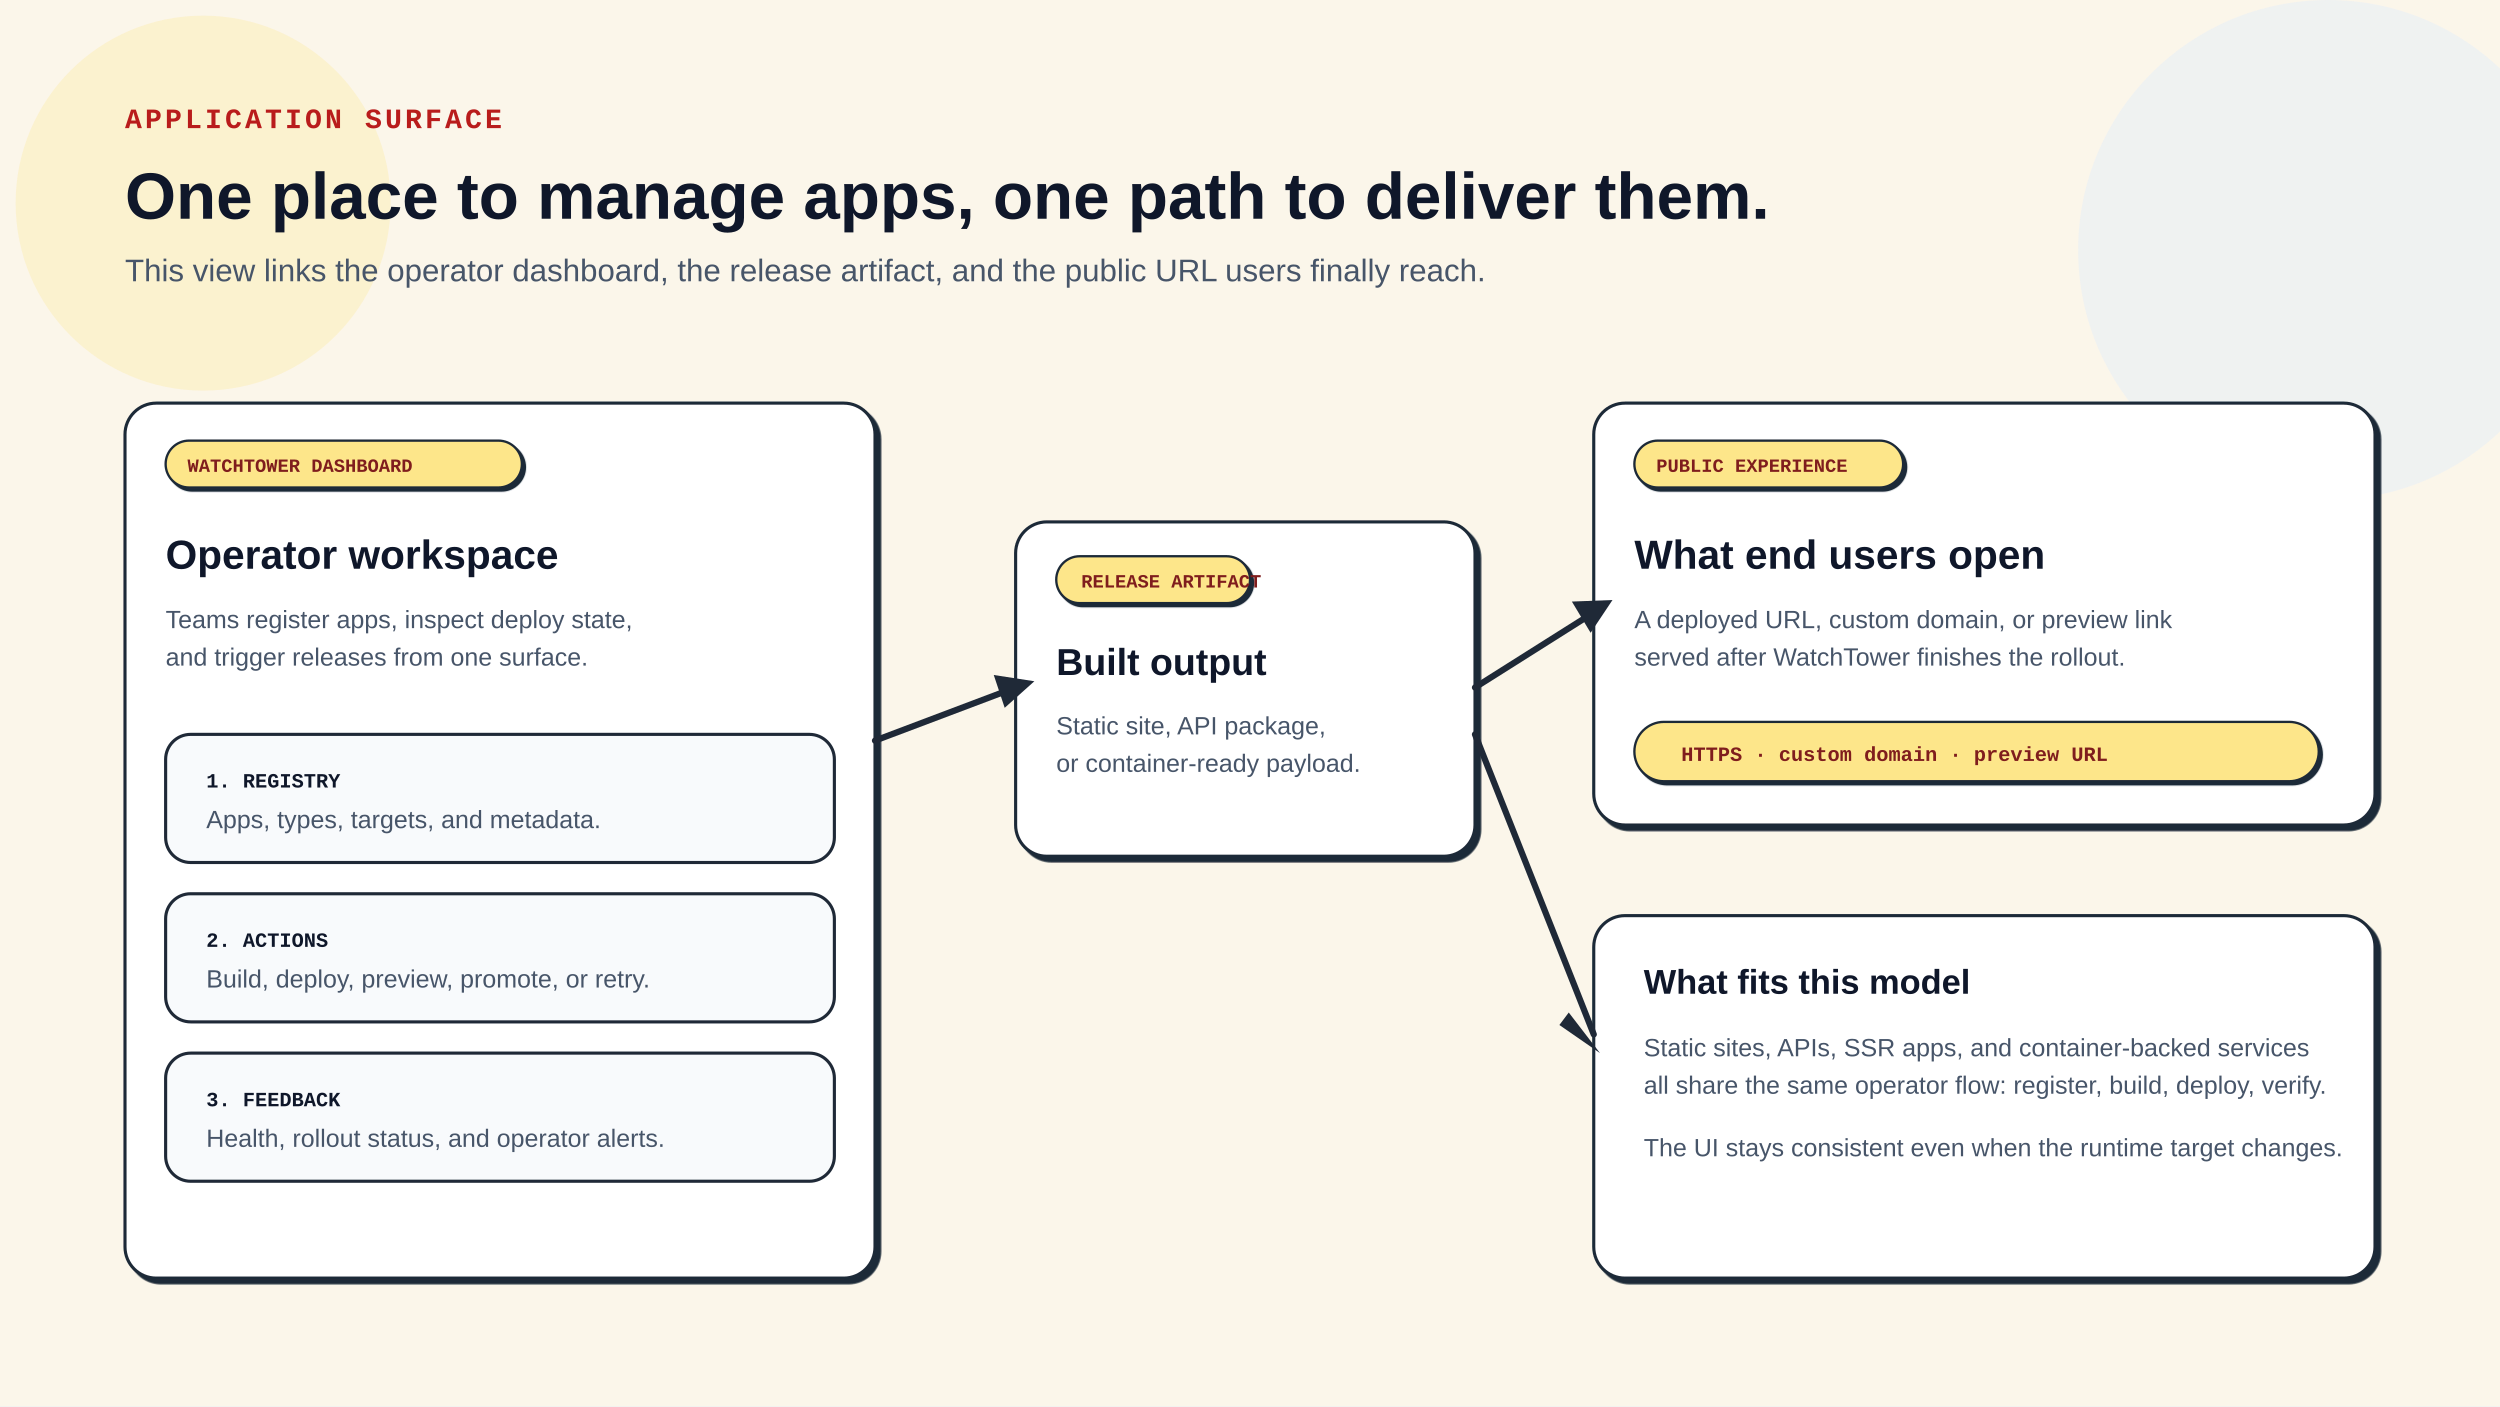
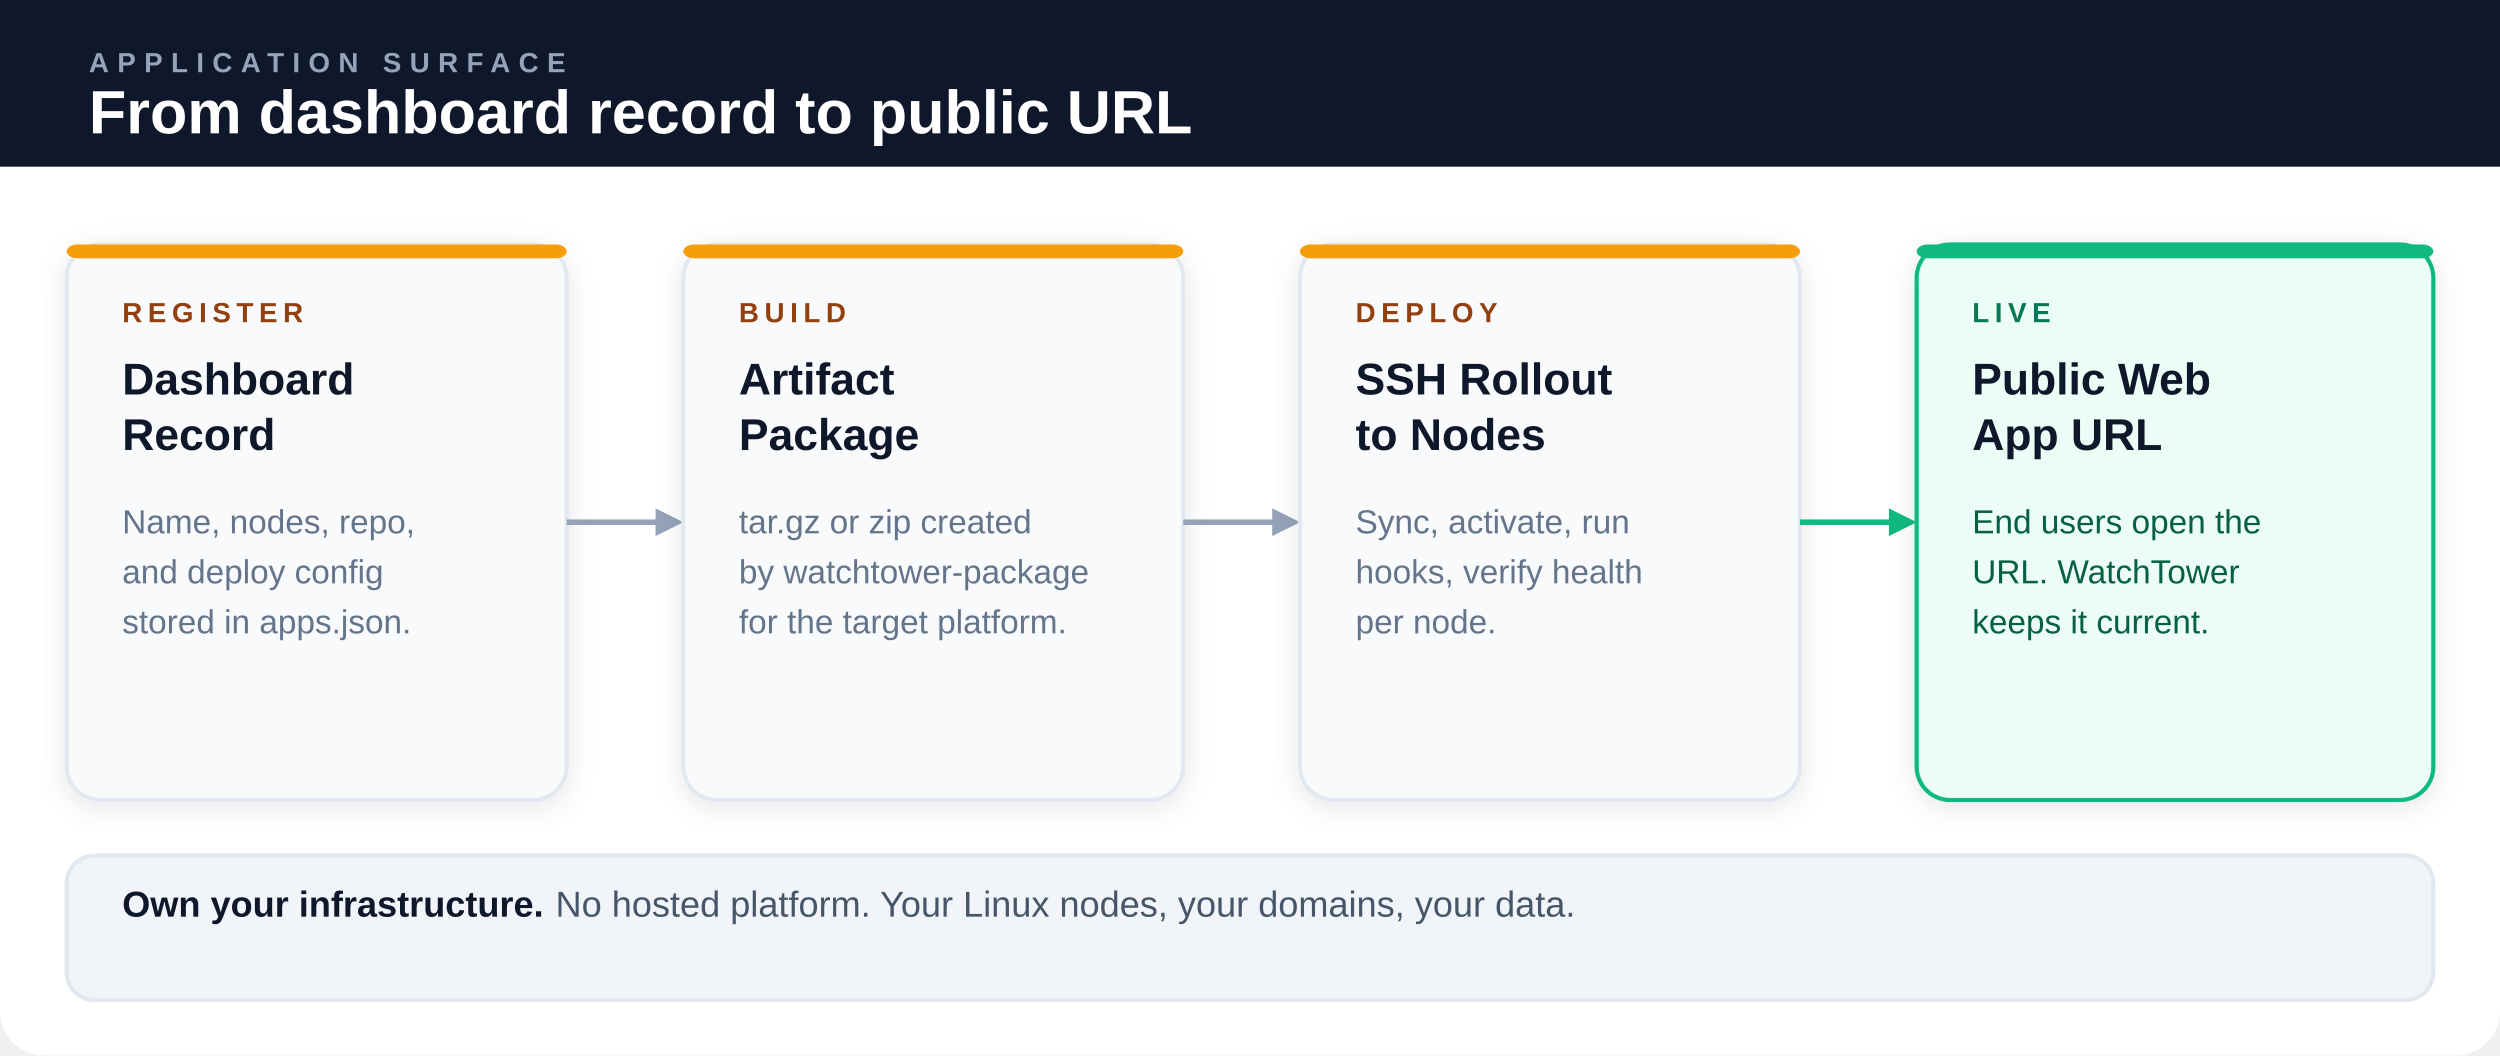
- <svg xmlns="http://www.w3.org/2000/svg" viewBox="0 0 1600 900" role="img" aria-label="WatchTower application and web app surface overview">
+ <svg xmlns="http://www.w3.org/2000/svg" viewBox="0 0 900 380" role="img" aria-label="WatchTower application surface">
  <defs>
-     <filter id="cs" x="-4%" y="-4%" width="112%" height="116%">
-       <feDropShadow dx="3" dy="3" stdDeviation="0" flood-color="#1f2937" />
-     </filter>
-     <filter id="ps" x="-2%" y="-8%" width="108%" height="132%">
-       <feDropShadow dx="2" dy="2" stdDeviation="0" flood-color="#1f2937" />
+     <filter id="sh" x="-5%" y="-10%" width="115%" height="130%">
+       <feDropShadow dx="0" dy="2" stdDeviation="5" flood-color="#0f172a" flood-opacity="0.10" />
    </filter>
  </defs>
-   <rect width="1600" height="900" fill="#fbf6ea" />
-   <circle cx="130" cy="130" r="120" fill="#fde68a" opacity="0.28" />
-   <circle cx="1490" cy="160" r="160" fill="#dbeafe" opacity="0.35" />
-   <text x="80" y="82" font-family="'Courier New', Courier, monospace" font-size="18" font-weight="700" fill="#b91c1c" letter-spacing="2">APPLICATION SURFACE</text>
-   <text x="80" y="140" font-family="Arial, 'Helvetica Neue', Helvetica, sans-serif" font-size="42" font-weight="800" fill="#0f172a">One place to manage apps, one path to deliver them.</text>
-   <text x="80" y="180" font-family="Arial, 'Helvetica Neue', Helvetica, sans-serif" font-size="20" font-weight="500" fill="#475569">This view links the operator dashboard, the release artifact, and the public URL users finally reach.</text>
-   <rect x="80" y="258" width="480" height="560" rx="20" fill="#ffffff" stroke="#1f2937" stroke-width="2" filter="url(#cs)" />
-   <rect x="106" y="282" width="228" height="30" rx="15" fill="#fde68a" stroke="#1f2937" stroke-width="1.5" filter="url(#ps)" />
-   <text x="120" y="302" font-family="'Courier New', Courier, monospace" font-size="12" font-weight="700" fill="#7f1d1d">WATCHTOWER DASHBOARD</text>
-   <text x="106" y="364" font-family="Arial, 'Helvetica Neue', Helvetica, sans-serif" font-size="26" font-weight="800" fill="#0f172a">Operator workspace</text>
-   <text x="106" y="402" font-family="Arial, 'Helvetica Neue', Helvetica, sans-serif" font-size="16" font-weight="500" fill="#475569">Teams register apps, inspect deploy state,</text>
-   <text x="106" y="426" font-family="Arial, 'Helvetica Neue', Helvetica, sans-serif" font-size="16" font-weight="500" fill="#475569">and trigger releases from one surface.</text>
-   <rect x="106" y="470" width="428" height="82" rx="16" fill="#f8fafc" stroke="#1f2937" stroke-width="2" />
-   <text x="132" y="504" font-family="'Courier New', Courier, monospace" font-size="13" font-weight="700" fill="#0f172a">1. REGISTRY</text>
-   <text x="132" y="530" font-family="Arial, 'Helvetica Neue', Helvetica, sans-serif" font-size="16" font-weight="500" fill="#475569">Apps, types, targets, and metadata.</text>
-   <rect x="106" y="572" width="428" height="82" rx="16" fill="#f8fafc" stroke="#1f2937" stroke-width="2" />
-   <text x="132" y="606" font-family="'Courier New', Courier, monospace" font-size="13" font-weight="700" fill="#0f172a">2. ACTIONS</text>
-   <text x="132" y="632" font-family="Arial, 'Helvetica Neue', Helvetica, sans-serif" font-size="16" font-weight="500" fill="#475569">Build, deploy, preview, promote, or retry.</text>
-   <rect x="106" y="674" width="428" height="82" rx="16" fill="#f8fafc" stroke="#1f2937" stroke-width="2" />
-   <text x="132" y="708" font-family="'Courier New', Courier, monospace" font-size="13" font-weight="700" fill="#0f172a">3. FEEDBACK</text>
-   <text x="132" y="734" font-family="Arial, 'Helvetica Neue', Helvetica, sans-serif" font-size="16" font-weight="500" fill="#475569">Health, rollout status, and operator alerts.</text>
-   <rect x="650" y="334" width="294" height="214" rx="20" fill="#ffffff" stroke="#1f2937" stroke-width="2" filter="url(#cs)" />
-   <rect x="676" y="356" width="124" height="30" rx="15" fill="#fde68a" stroke="#1f2937" stroke-width="1.5" filter="url(#ps)" />
-   <text x="692" y="376" font-family="'Courier New', Courier, monospace" font-size="12" font-weight="700" fill="#7f1d1d">RELEASE ARTIFACT</text>
-   <text x="676" y="432" font-family="Arial, 'Helvetica Neue', Helvetica, sans-serif" font-size="24" font-weight="800" fill="#0f172a">Built output</text>
-   <text x="676" y="470" font-family="Arial, 'Helvetica Neue', Helvetica, sans-serif" font-size="16" font-weight="500" fill="#475569">Static site, API package,</text>
-   <text x="676" y="494" font-family="Arial, 'Helvetica Neue', Helvetica, sans-serif" font-size="16" font-weight="500" fill="#475569">or container-ready payload.</text>
-   <rect x="1020" y="258" width="500" height="270" rx="20" fill="#ffffff" stroke="#1f2937" stroke-width="2" filter="url(#cs)" />
-   <rect x="1046" y="282" width="172" height="30" rx="15" fill="#fde68a" stroke="#1f2937" stroke-width="1.5" filter="url(#ps)" />
-   <text x="1060" y="302" font-family="'Courier New', Courier, monospace" font-size="12" font-weight="700" fill="#7f1d1d">PUBLIC EXPERIENCE</text>
-   <text x="1046" y="364" font-family="Arial, 'Helvetica Neue', Helvetica, sans-serif" font-size="26" font-weight="800" fill="#0f172a">What end users open</text>
-   <text x="1046" y="402" font-family="Arial, 'Helvetica Neue', Helvetica, sans-serif" font-size="16" font-weight="500" fill="#475569">A deployed URL, custom domain, or preview link</text>
-   <text x="1046" y="426" font-family="Arial, 'Helvetica Neue', Helvetica, sans-serif" font-size="16" font-weight="500" fill="#475569">served after WatchTower finishes the rollout.</text>
-   <rect x="1046" y="462" width="438" height="38" rx="19" fill="#fde68a" stroke="#1f2937" stroke-width="1.5" filter="url(#ps)" />
-   <text x="1076" y="487" font-family="'Courier New', Courier, monospace" font-size="13" font-weight="700" fill="#7f1d1d">HTTPS · custom domain · preview URL</text>
-   <rect x="1020" y="586" width="500" height="232" rx="20" fill="#ffffff" stroke="#1f2937" stroke-width="2" filter="url(#cs)" />
-   <text x="1052" y="636" font-family="Arial, 'Helvetica Neue', Helvetica, sans-serif" font-size="22" font-weight="800" fill="#0f172a">What fits this model</text>
-   <text x="1052" y="676" font-family="Arial, 'Helvetica Neue', Helvetica, sans-serif" font-size="16" font-weight="500" fill="#475569">Static sites, APIs, SSR apps, and container-backed services</text>
-   <text x="1052" y="700" font-family="Arial, 'Helvetica Neue', Helvetica, sans-serif" font-size="16" font-weight="500" fill="#475569">all share the same operator flow: register, build, deploy, verify.</text>
-   <text x="1052" y="740" font-family="Arial, 'Helvetica Neue', Helvetica, sans-serif" font-size="16" font-weight="500" fill="#475569">The UI stays consistent even when the runtime target changes.</text>
-   <line x1="560" y1="474" x2="650" y2="440" stroke="#1f2937" stroke-width="4" stroke-linecap="round" />
-   <polygon points="636,432 662,436 643,453" fill="#1f2937" />
-   <line x1="944" y1="440" x2="1020" y2="392" stroke="#1f2937" stroke-width="4" stroke-linecap="round" />
-   <polygon points="1006,385 1032,384 1018,405" fill="#1f2937" />
-   <line x1="944" y1="470" x2="1020" y2="662" stroke="#1f2937" stroke-width="4" stroke-linecap="round" />
-   <polygon points="1004,648 1024,674 998,656" fill="#1f2937" />
+   <rect width="900" height="380" rx="16" fill="#ffffff" />
+   <rect x="0" y="0" width="900" height="60" rx="0" fill="#0f172a" />
+   <rect x="0" y="0" width="900" height="16" rx="16" fill="#0f172a" />
+   <text x="32" y="26" font-family="Arial,Helvetica,sans-serif" font-size="10" font-weight="700" fill="#94a3b8" letter-spacing="3">APPLICATION SURFACE</text>
+   <text x="32" y="48" font-family="Arial,Helvetica,sans-serif" font-size="22" font-weight="800" fill="#ffffff">From dashboard record to public URL</text>
+   <rect x="24" y="88" width="180" height="200" rx="12" fill="#f8fafc" stroke="#e2e8f0" stroke-width="1.5" filter="url(#sh)" />
+   <rect x="24" y="88" width="180" height="5" rx="4" fill="#f59e0b" />
+   <text x="44" y="116" font-family="Arial,Helvetica,sans-serif" font-size="10" font-weight="700" fill="#92400e" letter-spacing="2">REGISTER</text>
+   <text x="44" y="142" font-family="Arial,Helvetica,sans-serif" font-size="16" font-weight="800" fill="#0f172a">Dashboard</text>
+   <text x="44" y="162" font-family="Arial,Helvetica,sans-serif" font-size="16" font-weight="800" fill="#0f172a">Record</text>
+   <text x="44" y="192" font-family="Arial,Helvetica,sans-serif" font-size="12" fill="#64748b">Name, nodes, repo,</text>
+   <text x="44" y="210" font-family="Arial,Helvetica,sans-serif" font-size="12" fill="#64748b">and deploy config</text>
+   <text x="44" y="228" font-family="Arial,Helvetica,sans-serif" font-size="12" fill="#64748b">stored in apps.json.</text>
+   <line x1="204" y1="188" x2="240" y2="188" stroke="#94a3b8" stroke-width="2" />
+   <polygon points="236,183 246,188 236,193" fill="#94a3b8" />
+   <rect x="246" y="88" width="180" height="200" rx="12" fill="#f8fafc" stroke="#e2e8f0" stroke-width="1.5" filter="url(#sh)" />
+   <rect x="246" y="88" width="180" height="5" rx="4" fill="#f59e0b" />
+   <text x="266" y="116" font-family="Arial,Helvetica,sans-serif" font-size="10" font-weight="700" fill="#92400e" letter-spacing="2">BUILD</text>
+   <text x="266" y="142" font-family="Arial,Helvetica,sans-serif" font-size="16" font-weight="800" fill="#0f172a">Artifact</text>
+   <text x="266" y="162" font-family="Arial,Helvetica,sans-serif" font-size="16" font-weight="800" fill="#0f172a">Package</text>
+   <text x="266" y="192" font-family="Arial,Helvetica,sans-serif" font-size="12" fill="#64748b">tar.gz or zip created</text>
+   <text x="266" y="210" font-family="Arial,Helvetica,sans-serif" font-size="12" fill="#64748b">by watchtower-package</text>
+   <text x="266" y="228" font-family="Arial,Helvetica,sans-serif" font-size="12" fill="#64748b">for the target platform.</text>
+   <line x1="426" y1="188" x2="462" y2="188" stroke="#94a3b8" stroke-width="2" />
+   <polygon points="458,183 468,188 458,193" fill="#94a3b8" />
+   <rect x="468" y="88" width="180" height="200" rx="12" fill="#f8fafc" stroke="#e2e8f0" stroke-width="1.5" filter="url(#sh)" />
+   <rect x="468" y="88" width="180" height="5" rx="4" fill="#f59e0b" />
+   <text x="488" y="116" font-family="Arial,Helvetica,sans-serif" font-size="10" font-weight="700" fill="#92400e" letter-spacing="2">DEPLOY</text>
+   <text x="488" y="142" font-family="Arial,Helvetica,sans-serif" font-size="16" font-weight="800" fill="#0f172a">SSH Rollout</text>
+   <text x="488" y="162" font-family="Arial,Helvetica,sans-serif" font-size="16" font-weight="800" fill="#0f172a">to Nodes</text>
+   <text x="488" y="192" font-family="Arial,Helvetica,sans-serif" font-size="12" fill="#64748b">Sync, activate, run</text>
+   <text x="488" y="210" font-family="Arial,Helvetica,sans-serif" font-size="12" fill="#64748b">hooks, verify health</text>
+   <text x="488" y="228" font-family="Arial,Helvetica,sans-serif" font-size="12" fill="#64748b">per node.</text>
+   <line x1="648" y1="188" x2="684" y2="188" stroke="#10b981" stroke-width="2" />
+   <polygon points="680,183 690,188 680,193" fill="#10b981" />
+   <rect x="690" y="88" width="186" height="200" rx="12" fill="#ecfdf5" stroke="#10b981" stroke-width="1.5" filter="url(#sh)" />
+   <rect x="690" y="88" width="186" height="5" rx="4" fill="#10b981" />
+   <text x="710" y="116" font-family="Arial,Helvetica,sans-serif" font-size="10" font-weight="700" fill="#047857" letter-spacing="2">LIVE</text>
+   <text x="710" y="142" font-family="Arial,Helvetica,sans-serif" font-size="16" font-weight="800" fill="#0f172a">Public Web</text>
+   <text x="710" y="162" font-family="Arial,Helvetica,sans-serif" font-size="16" font-weight="800" fill="#0f172a">App URL</text>
+   <text x="710" y="192" font-family="Arial,Helvetica,sans-serif" font-size="12" fill="#065f46">End users open the</text>
+   <text x="710" y="210" font-family="Arial,Helvetica,sans-serif" font-size="12" fill="#065f46">URL. WatchTower</text>
+   <text x="710" y="228" font-family="Arial,Helvetica,sans-serif" font-size="12" fill="#065f46">keeps it current.</text>
+   <rect x="24" y="308" width="852" height="52" rx="10" fill="#f1f5f9" stroke="#e2e8f0" stroke-width="1.5" />
+   <text x="44" y="330" font-family="Arial,Helvetica,sans-serif" font-size="13" font-weight="700" fill="#0f172a">Own your infrastructure.</text>
+   <text x="200" y="330" font-family="Arial,Helvetica,sans-serif" font-size="13" fill="#475569">No hosted platform. Your Linux nodes, your domains, your data.</text>
</svg>
